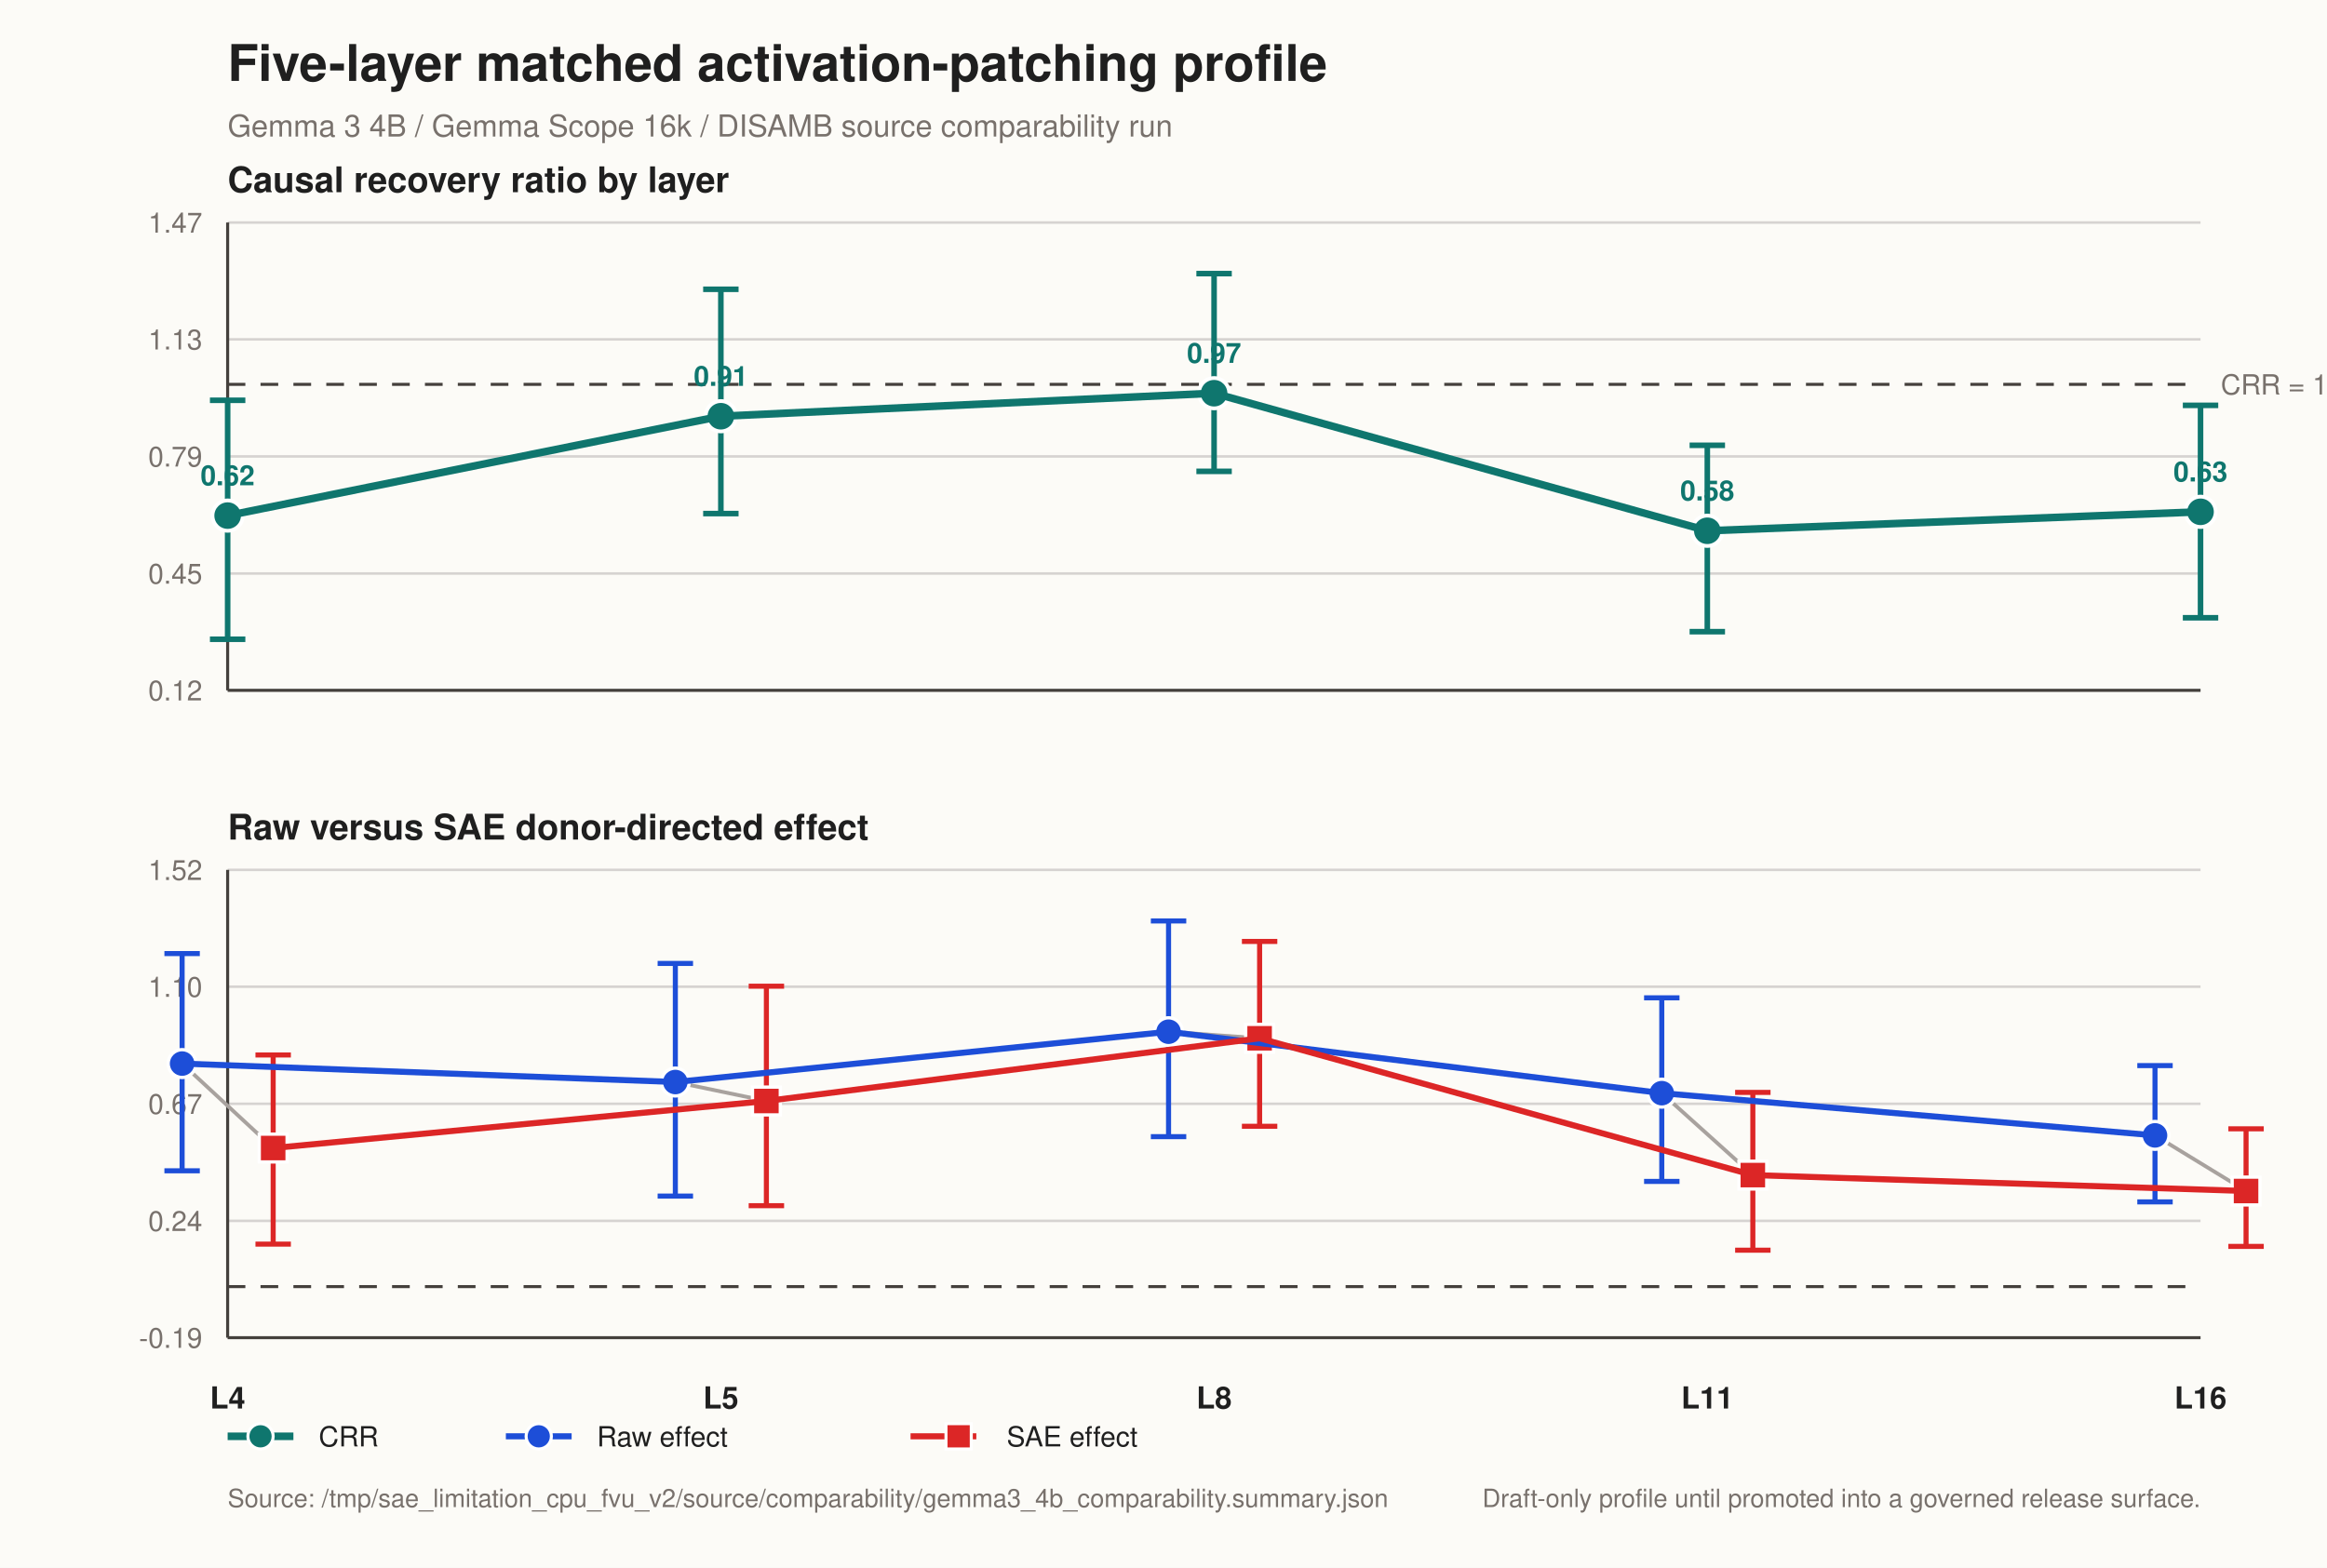
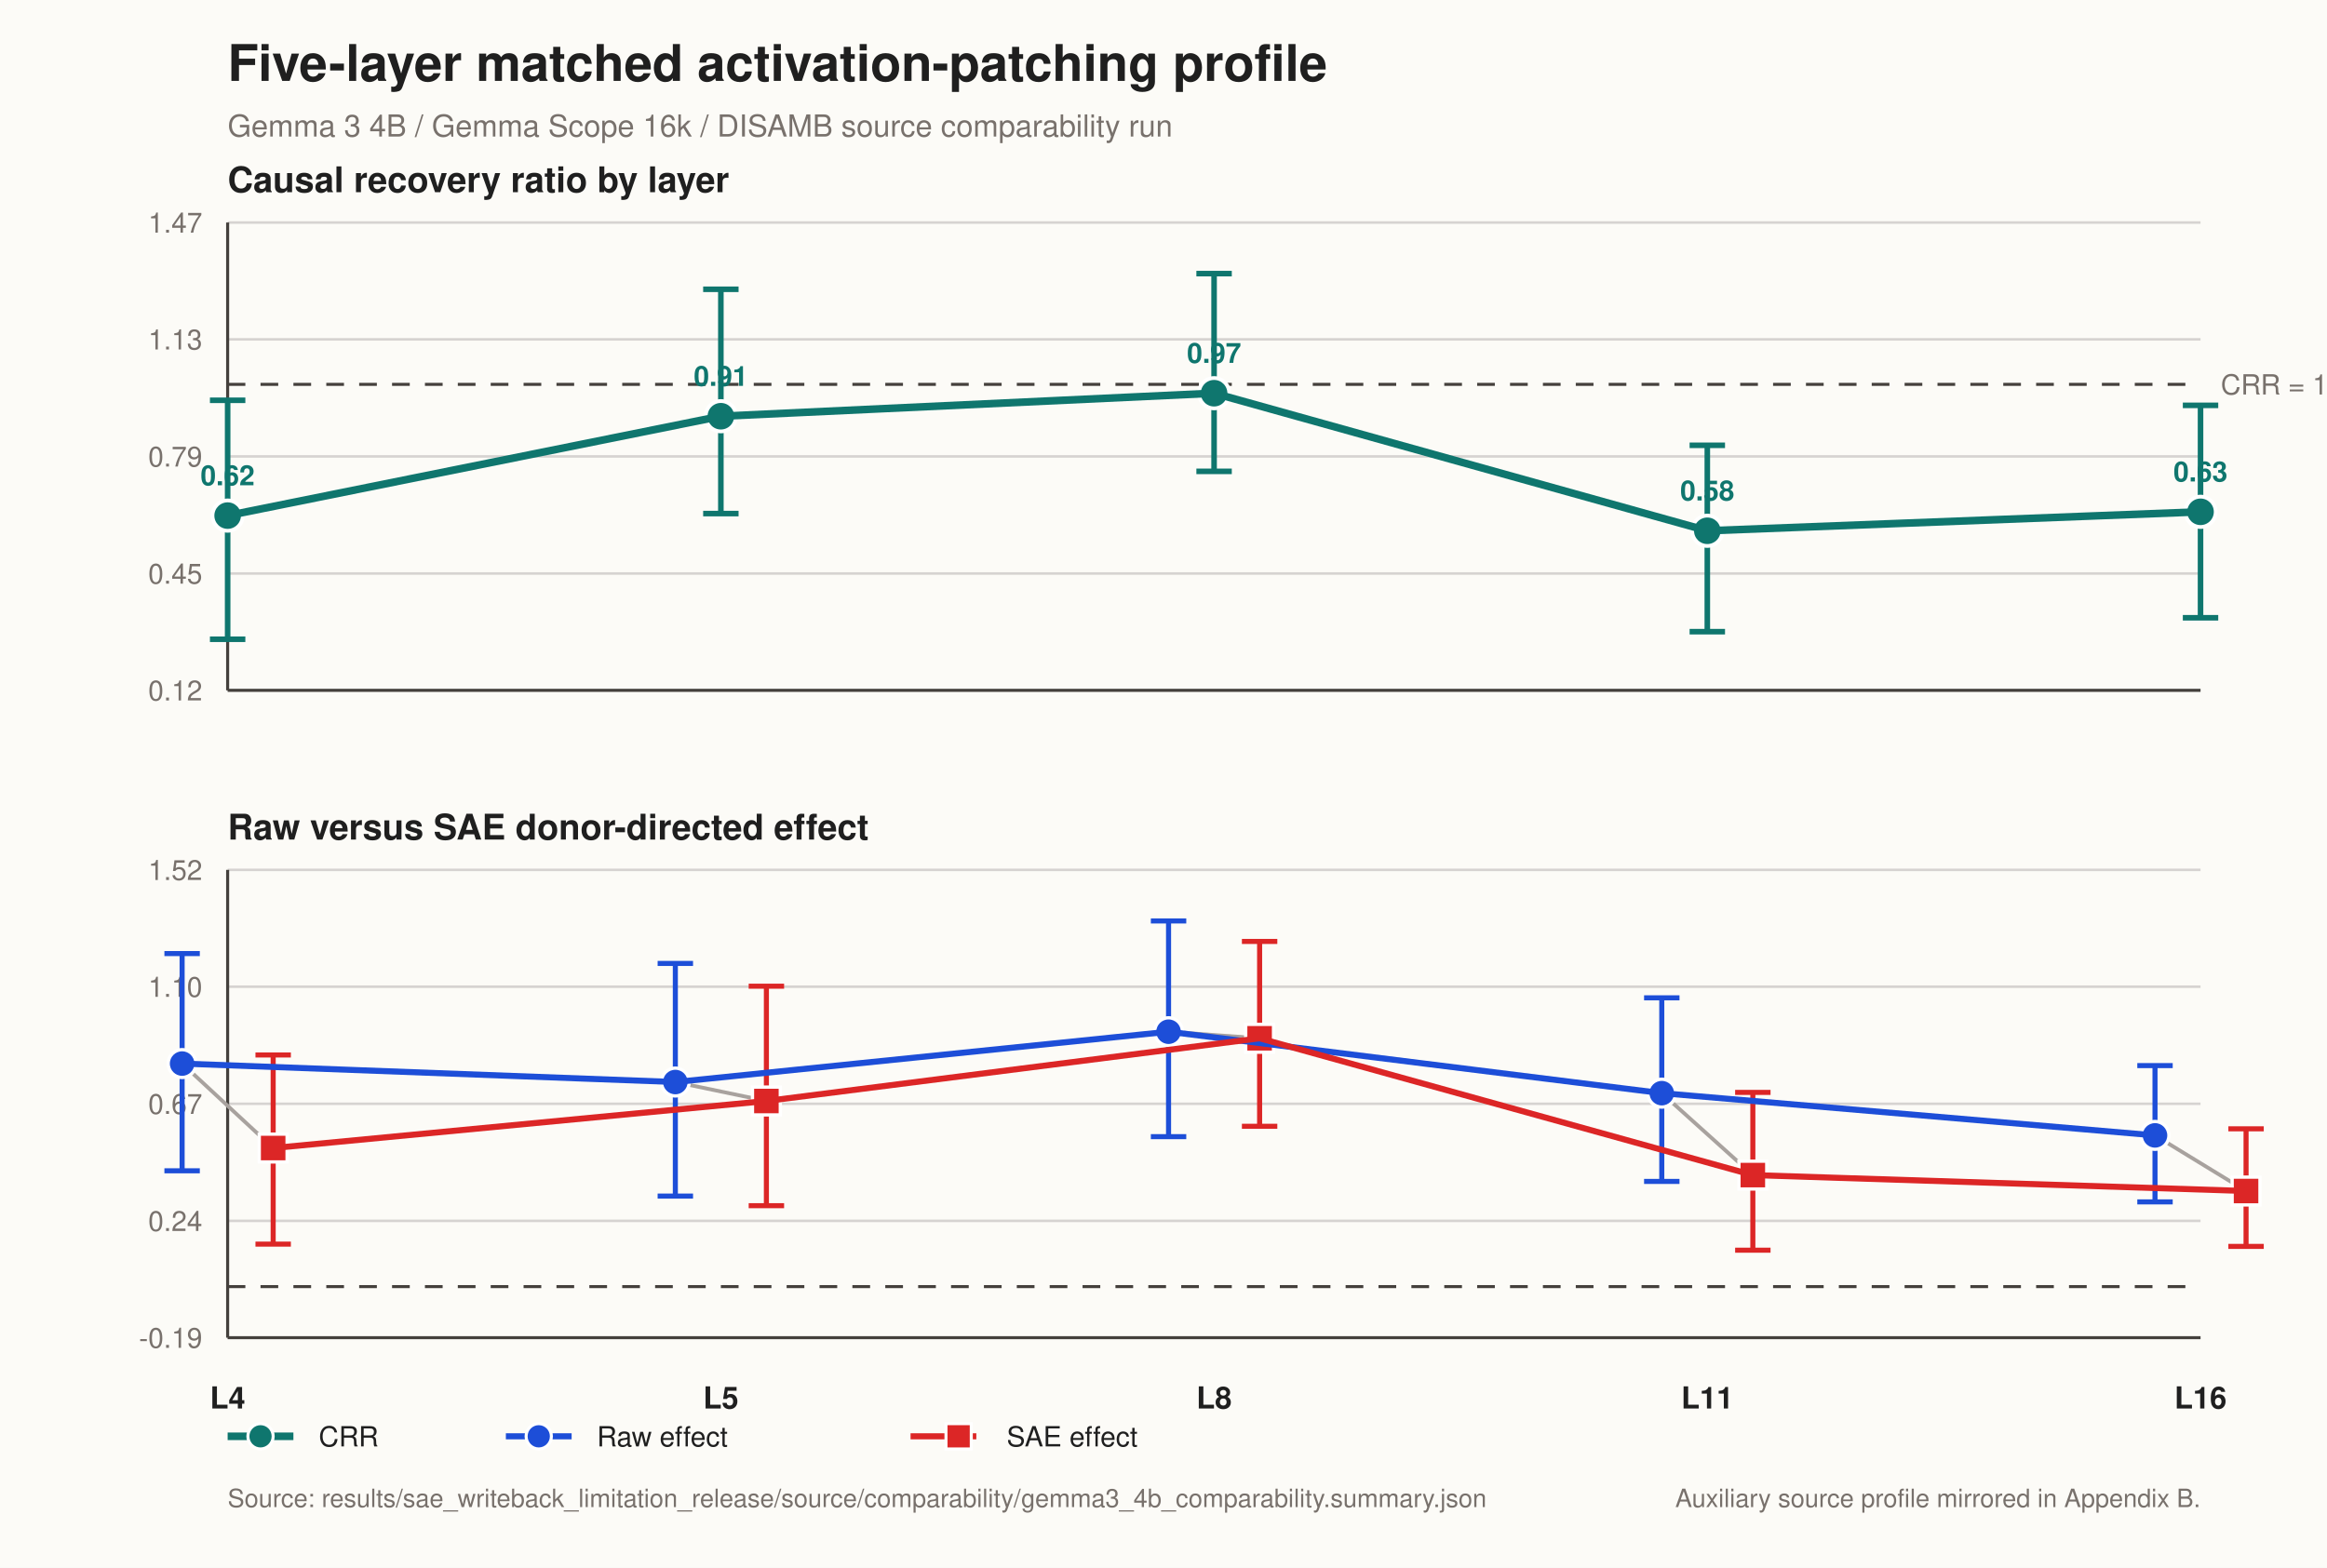
<svg xmlns="http://www.w3.org/2000/svg" width="920" height="620" viewBox="0 0 920 620">
  <rect width="920" height="620" fill="#fcfbf7" />
  <text x="90.0" y="32.0" font-size="20" font-family="Helvetica, Arial, sans-serif" font-weight="bold" text-anchor="start" fill="#1f1f1f">Five-layer matched activation-patching profile</text>
  <text x="90.0" y="54.0" font-size="12" font-family="Helvetica, Arial, sans-serif" font-weight="normal" text-anchor="start" fill="#78716c">Gemma 3 4B / Gemma Scope 16k / DISAMB source comparability run</text>
  <line x1="90.0" y1="273.0" x2="870.0" y2="273.0" stroke="#d6d3d1" stroke-width="1" />
  <text x="80.0" y="277.0" font-size="11" font-family="Helvetica, Arial, sans-serif" font-weight="normal" text-anchor="end" fill="#78716c">0.12</text>
  <line x1="90.0" y1="226.8" x2="870.0" y2="226.8" stroke="#d6d3d1" stroke-width="1" />
  <text x="80.0" y="230.8" font-size="11" font-family="Helvetica, Arial, sans-serif" font-weight="normal" text-anchor="end" fill="#78716c">0.45</text>
  <line x1="90.0" y1="180.5" x2="870.0" y2="180.5" stroke="#d6d3d1" stroke-width="1" />
  <text x="80.0" y="184.5" font-size="11" font-family="Helvetica, Arial, sans-serif" font-weight="normal" text-anchor="end" fill="#78716c">0.79</text>
  <line x1="90.0" y1="134.2" x2="870.0" y2="134.2" stroke="#d6d3d1" stroke-width="1" />
  <text x="80.0" y="138.2" font-size="11" font-family="Helvetica, Arial, sans-serif" font-weight="normal" text-anchor="end" fill="#78716c">1.13</text>
  <line x1="90.0" y1="88.0" x2="870.0" y2="88.0" stroke="#d6d3d1" stroke-width="1" />
  <text x="80.0" y="92.0" font-size="11" font-family="Helvetica, Arial, sans-serif" font-weight="normal" text-anchor="end" fill="#78716c">1.47</text>
  <line x1="90.0" y1="152.0" x2="870.0" y2="152.0" stroke="#44403c" stroke-width="1.2" stroke-dasharray="7 6" />
  <text x="878.0" y="156.0" font-size="11" font-family="Helvetica, Arial, sans-serif" font-weight="normal" text-anchor="start" fill="#78716c">CRR = 1</text>
  <line x1="90.0" y1="88.0" x2="90.0" y2="273.0" stroke="#44403c" stroke-width="1.2" />
  <line x1="90.0" y1="273.0" x2="870.0" y2="273.0" stroke="#44403c" stroke-width="1.2" />
  <text x="90.0" y="76.0" font-size="14" font-family="Helvetica, Arial, sans-serif" font-weight="bold" text-anchor="start" fill="#1f1f1f">Causal recovery ratio by layer</text>
  <text x="934.0" y="180.5" font-size="12" font-family="Helvetica, Arial, sans-serif" font-weight="normal" text-anchor="middle" fill="#1f1f1f">CRR</text>
  <line x1="90.0" y1="252.8" x2="90.0" y2="158.3" stroke="#0f766e" stroke-width="2.2" />
  <line x1="83.0" y1="252.8" x2="97.0" y2="252.8" stroke="#0f766e" stroke-width="2.2" />
  <line x1="83.0" y1="158.3" x2="97.0" y2="158.3" stroke="#0f766e" stroke-width="2.2" />
  <circle cx="90.0" cy="203.9" r="6" fill="#0f766e" stroke="#ffffff" stroke-width="1.5" />
  <text x="90.0" y="191.9" font-size="11" font-family="Helvetica, Arial, sans-serif" font-weight="bold" text-anchor="middle" fill="#0f766e">0.62</text>
  <line x1="285.0" y1="203.1" x2="285.0" y2="114.4" stroke="#0f766e" stroke-width="2.2" />
  <line x1="278.0" y1="203.1" x2="292.0" y2="203.1" stroke="#0f766e" stroke-width="2.2" />
  <line x1="278.0" y1="114.4" x2="292.0" y2="114.4" stroke="#0f766e" stroke-width="2.2" />
  <circle cx="285.0" cy="164.6" r="6" fill="#0f766e" stroke="#ffffff" stroke-width="1.5" />
  <text x="285.0" y="152.6" font-size="11" font-family="Helvetica, Arial, sans-serif" font-weight="bold" text-anchor="middle" fill="#0f766e">0.91</text>
  <line x1="480.0" y1="186.4" x2="480.0" y2="108.2" stroke="#0f766e" stroke-width="2.2" />
  <line x1="473.0" y1="186.4" x2="487.0" y2="186.4" stroke="#0f766e" stroke-width="2.2" />
  <line x1="473.0" y1="108.2" x2="487.0" y2="108.2" stroke="#0f766e" stroke-width="2.2" />
  <circle cx="480.0" cy="155.5" r="6" fill="#0f766e" stroke="#ffffff" stroke-width="1.5" />
  <text x="480.0" y="143.5" font-size="11" font-family="Helvetica, Arial, sans-serif" font-weight="bold" text-anchor="middle" fill="#0f766e">0.97</text>
  <line x1="675.0" y1="249.8" x2="675.0" y2="176.1" stroke="#0f766e" stroke-width="2.2" />
  <line x1="668.0" y1="249.8" x2="682.0" y2="249.8" stroke="#0f766e" stroke-width="2.2" />
  <line x1="668.0" y1="176.1" x2="682.0" y2="176.1" stroke="#0f766e" stroke-width="2.2" />
  <circle cx="675.0" cy="209.9" r="6" fill="#0f766e" stroke="#ffffff" stroke-width="1.5" />
  <text x="675.0" y="197.9" font-size="11" font-family="Helvetica, Arial, sans-serif" font-weight="bold" text-anchor="middle" fill="#0f766e">0.58</text>
  <line x1="870.0" y1="244.3" x2="870.0" y2="160.3" stroke="#0f766e" stroke-width="2.2" />
  <line x1="863.0" y1="244.3" x2="877.0" y2="244.3" stroke="#0f766e" stroke-width="2.2" />
  <line x1="863.0" y1="160.3" x2="877.0" y2="160.3" stroke="#0f766e" stroke-width="2.2" />
  <circle cx="870.0" cy="202.4" r="6" fill="#0f766e" stroke="#ffffff" stroke-width="1.5" />
  <text x="870.0" y="190.4" font-size="11" font-family="Helvetica, Arial, sans-serif" font-weight="bold" text-anchor="middle" fill="#0f766e">0.63</text>
  <polyline fill="none" stroke="#0f766e" stroke-width="3" points="90.0,203.9 285.0,164.6 480.0,155.5 675.0,209.9 870.0,202.4" />
  <line x1="90.0" y1="529.0" x2="870.0" y2="529.0" stroke="#d6d3d1" stroke-width="1" />
  <text x="80.0" y="533.0" font-size="11" font-family="Helvetica, Arial, sans-serif" font-weight="normal" text-anchor="end" fill="#78716c">-0.19</text>
  <line x1="90.0" y1="482.8" x2="870.0" y2="482.8" stroke="#d6d3d1" stroke-width="1" />
  <text x="80.0" y="486.8" font-size="11" font-family="Helvetica, Arial, sans-serif" font-weight="normal" text-anchor="end" fill="#78716c">0.24</text>
  <line x1="90.0" y1="436.5" x2="870.0" y2="436.5" stroke="#d6d3d1" stroke-width="1" />
  <text x="80.0" y="440.5" font-size="11" font-family="Helvetica, Arial, sans-serif" font-weight="normal" text-anchor="end" fill="#78716c">0.67</text>
  <line x1="90.0" y1="390.2" x2="870.0" y2="390.2" stroke="#d6d3d1" stroke-width="1" />
  <text x="80.0" y="394.2" font-size="11" font-family="Helvetica, Arial, sans-serif" font-weight="normal" text-anchor="end" fill="#78716c">1.10</text>
  <line x1="90.0" y1="344.0" x2="870.0" y2="344.0" stroke="#d6d3d1" stroke-width="1" />
  <text x="80.0" y="348.0" font-size="11" font-family="Helvetica, Arial, sans-serif" font-weight="normal" text-anchor="end" fill="#78716c">1.52</text>
  <line x1="90.0" y1="508.8" x2="870.0" y2="508.8" stroke="#44403c" stroke-width="1.2" stroke-dasharray="7 6" />
  <line x1="90.0" y1="344.0" x2="90.0" y2="529.0" stroke="#44403c" stroke-width="1.2" />
  <line x1="90.0" y1="529.0" x2="870.0" y2="529.0" stroke="#44403c" stroke-width="1.2" />
  <text x="90.0" y="332.0" font-size="14" font-family="Helvetica, Arial, sans-serif" font-weight="bold" text-anchor="start" fill="#1f1f1f">Raw versus SAE donor-directed effect</text>
  <text x="944.0" y="436.5" font-size="12" font-family="Helvetica, Arial, sans-serif" font-weight="normal" text-anchor="middle" fill="#1f1f1f">Effect</text>
  <line x1="72.0" y1="420.6" x2="108.0" y2="454.0" stroke="#a8a29e" stroke-width="1.5" />
  <line x1="72.0" y1="463.0" x2="72.0" y2="377.1" stroke="#1d4ed8" stroke-width="2" />
  <line x1="65.0" y1="463.0" x2="79.0" y2="463.0" stroke="#1d4ed8" stroke-width="2" />
  <line x1="65.0" y1="377.1" x2="79.0" y2="377.1" stroke="#1d4ed8" stroke-width="2" />
  <circle cx="72.0" cy="420.6" r="5.5" fill="#1d4ed8" stroke="#ffffff" stroke-width="1.3" />
  <line x1="108.0" y1="492.0" x2="108.0" y2="417.2" stroke="#dc2626" stroke-width="2" />
  <line x1="101.0" y1="492.0" x2="115.0" y2="492.0" stroke="#dc2626" stroke-width="2" />
  <line x1="101.0" y1="417.2" x2="115.0" y2="417.2" stroke="#dc2626" stroke-width="2" />
  <rect x="102.5" y="448.5" width="11" height="11" fill="#dc2626" stroke="#ffffff" stroke-width="1.3" />
  <text x="90.0" y="557.0" font-size="12" font-family="Helvetica, Arial, sans-serif" font-weight="bold" text-anchor="middle" fill="#1f1f1f">L4</text>
  <line x1="267.0" y1="427.9" x2="303.0" y2="435.4" stroke="#a8a29e" stroke-width="1.5" />
  <line x1="267.0" y1="473.0" x2="267.0" y2="381.0" stroke="#1d4ed8" stroke-width="2" />
  <line x1="260.0" y1="473.0" x2="274.0" y2="473.0" stroke="#1d4ed8" stroke-width="2" />
  <line x1="260.0" y1="381.0" x2="274.0" y2="381.0" stroke="#1d4ed8" stroke-width="2" />
  <circle cx="267.0" cy="427.9" r="5.5" fill="#1d4ed8" stroke="#ffffff" stroke-width="1.3" />
  <line x1="303.0" y1="476.8" x2="303.0" y2="390.0" stroke="#dc2626" stroke-width="2" />
  <line x1="296.0" y1="476.8" x2="310.0" y2="476.8" stroke="#dc2626" stroke-width="2" />
  <line x1="296.0" y1="390.0" x2="310.0" y2="390.0" stroke="#dc2626" stroke-width="2" />
  <rect x="297.5" y="429.9" width="11" height="11" fill="#dc2626" stroke="#ffffff" stroke-width="1.3" />
  <text x="285.0" y="557.0" font-size="12" font-family="Helvetica, Arial, sans-serif" font-weight="bold" text-anchor="middle" fill="#1f1f1f">L5</text>
  <line x1="462.0" y1="408.0" x2="498.0" y2="410.6" stroke="#a8a29e" stroke-width="1.5" />
  <line x1="462.0" y1="449.5" x2="462.0" y2="364.2" stroke="#1d4ed8" stroke-width="2" />
  <line x1="455.0" y1="449.5" x2="469.0" y2="449.5" stroke="#1d4ed8" stroke-width="2" />
  <line x1="455.0" y1="364.2" x2="469.0" y2="364.2" stroke="#1d4ed8" stroke-width="2" />
  <circle cx="462.0" cy="408.0" r="5.5" fill="#1d4ed8" stroke="#ffffff" stroke-width="1.3" />
  <line x1="498.0" y1="445.4" x2="498.0" y2="372.3" stroke="#dc2626" stroke-width="2" />
  <line x1="491.0" y1="445.4" x2="505.0" y2="445.4" stroke="#dc2626" stroke-width="2" />
  <line x1="491.0" y1="372.3" x2="505.0" y2="372.3" stroke="#dc2626" stroke-width="2" />
  <rect x="492.5" y="405.1" width="11" height="11" fill="#dc2626" stroke="#ffffff" stroke-width="1.3" />
  <text x="480.0" y="557.0" font-size="12" font-family="Helvetica, Arial, sans-serif" font-weight="bold" text-anchor="middle" fill="#1f1f1f">L8</text>
  <line x1="657.0" y1="432.3" x2="693.0" y2="464.7" stroke="#a8a29e" stroke-width="1.5" />
  <line x1="657.0" y1="467.2" x2="657.0" y2="394.6" stroke="#1d4ed8" stroke-width="2" />
  <line x1="650.0" y1="467.2" x2="664.0" y2="467.2" stroke="#1d4ed8" stroke-width="2" />
  <line x1="650.0" y1="394.6" x2="664.0" y2="394.6" stroke="#1d4ed8" stroke-width="2" />
  <circle cx="657.0" cy="432.3" r="5.5" fill="#1d4ed8" stroke="#ffffff" stroke-width="1.3" />
  <line x1="693.0" y1="494.4" x2="693.0" y2="432.0" stroke="#dc2626" stroke-width="2" />
  <line x1="686.0" y1="494.4" x2="700.0" y2="494.4" stroke="#dc2626" stroke-width="2" />
  <line x1="686.0" y1="432.0" x2="700.0" y2="432.0" stroke="#dc2626" stroke-width="2" />
  <rect x="687.5" y="459.2" width="11" height="11" fill="#dc2626" stroke="#ffffff" stroke-width="1.3" />
  <text x="675.0" y="557.0" font-size="12" font-family="Helvetica, Arial, sans-serif" font-weight="bold" text-anchor="middle" fill="#1f1f1f">L11</text>
  <line x1="852.0" y1="449.0" x2="888.0" y2="471.0" stroke="#a8a29e" stroke-width="1.5" />
  <line x1="852.0" y1="475.3" x2="852.0" y2="421.4" stroke="#1d4ed8" stroke-width="2" />
  <line x1="845.0" y1="475.3" x2="859.0" y2="475.3" stroke="#1d4ed8" stroke-width="2" />
  <line x1="845.0" y1="421.4" x2="859.0" y2="421.4" stroke="#1d4ed8" stroke-width="2" />
  <circle cx="852.0" cy="449.0" r="5.5" fill="#1d4ed8" stroke="#ffffff" stroke-width="1.3" />
  <line x1="888.0" y1="492.9" x2="888.0" y2="446.4" stroke="#dc2626" stroke-width="2" />
  <line x1="881.0" y1="492.9" x2="895.0" y2="492.9" stroke="#dc2626" stroke-width="2" />
  <line x1="881.0" y1="446.4" x2="895.0" y2="446.4" stroke="#dc2626" stroke-width="2" />
  <rect x="882.5" y="465.5" width="11" height="11" fill="#dc2626" stroke="#ffffff" stroke-width="1.3" />
  <text x="870.0" y="557.0" font-size="12" font-family="Helvetica, Arial, sans-serif" font-weight="bold" text-anchor="middle" fill="#1f1f1f">L16</text>
  <polyline fill="none" stroke="#1d4ed8" stroke-width="2.4" points="72.0,420.6 267.0,427.9 462.0,408.0 657.0,432.3 852.0,449.0" />
  <polyline fill="none" stroke="#dc2626" stroke-width="2.4" points="108.0,454.0 303.0,435.4 498.0,410.6 693.0,464.7 888.0,471.0" />
  <line x1="90.0" y1="568.0" x2="116.0" y2="568.0" stroke="#0f766e" stroke-width="3" />
  <circle cx="103.0" cy="568.0" r="5" fill="#0f766e" stroke="#ffffff" stroke-width="1.2" />
  <text x="126.0" y="572.0" font-size="11" font-family="Helvetica, Arial, sans-serif" font-weight="normal" text-anchor="start" fill="#1f1f1f">CRR</text>
  <line x1="200.0" y1="568.0" x2="226.0" y2="568.0" stroke="#1d4ed8" stroke-width="2.4" />
  <circle cx="213.0" cy="568.0" r="5" fill="#1d4ed8" stroke="#ffffff" stroke-width="1.2" />
  <text x="236.0" y="572.0" font-size="11" font-family="Helvetica, Arial, sans-serif" font-weight="normal" text-anchor="start" fill="#1f1f1f">Raw effect</text>
  <line x1="360.0" y1="568.0" x2="386.0" y2="568.0" stroke="#dc2626" stroke-width="2.4" />
  <rect x="374.0" y="563.0" width="10" height="10" fill="#dc2626" stroke="#ffffff" stroke-width="1.2" />
  <text x="398.0" y="572.0" font-size="11" font-family="Helvetica, Arial, sans-serif" font-weight="normal" text-anchor="start" fill="#1f1f1f">SAE effect</text>
-   <text x="90.0" y="596.0" font-size="10" font-family="Helvetica, Arial, sans-serif" font-weight="normal" text-anchor="start" fill="#78716c">Source: /tmp/sae_limitation_cpu_fvu_v2/source/comparability/gemma3_4b_comparability.summary.json</text>
-   <text x="870.0" y="596.0" font-size="10" font-family="Helvetica, Arial, sans-serif" font-weight="normal" text-anchor="end" fill="#78716c">Draft-only profile until promoted into a governed release surface.</text>
+   <text x="90.0" y="596.0" font-size="10" font-family="Helvetica, Arial, sans-serif" font-weight="normal" text-anchor="start" fill="#78716c">Source: results/sae_writeback_limitation_release/source/comparability/gemma3_4b_comparability.summary.json</text>
+   <text x="870.0" y="596.0" font-size="10" font-family="Helvetica, Arial, sans-serif" font-weight="normal" text-anchor="end" fill="#78716c">Auxiliary source profile mirrored in Appendix B.</text>
</svg>
